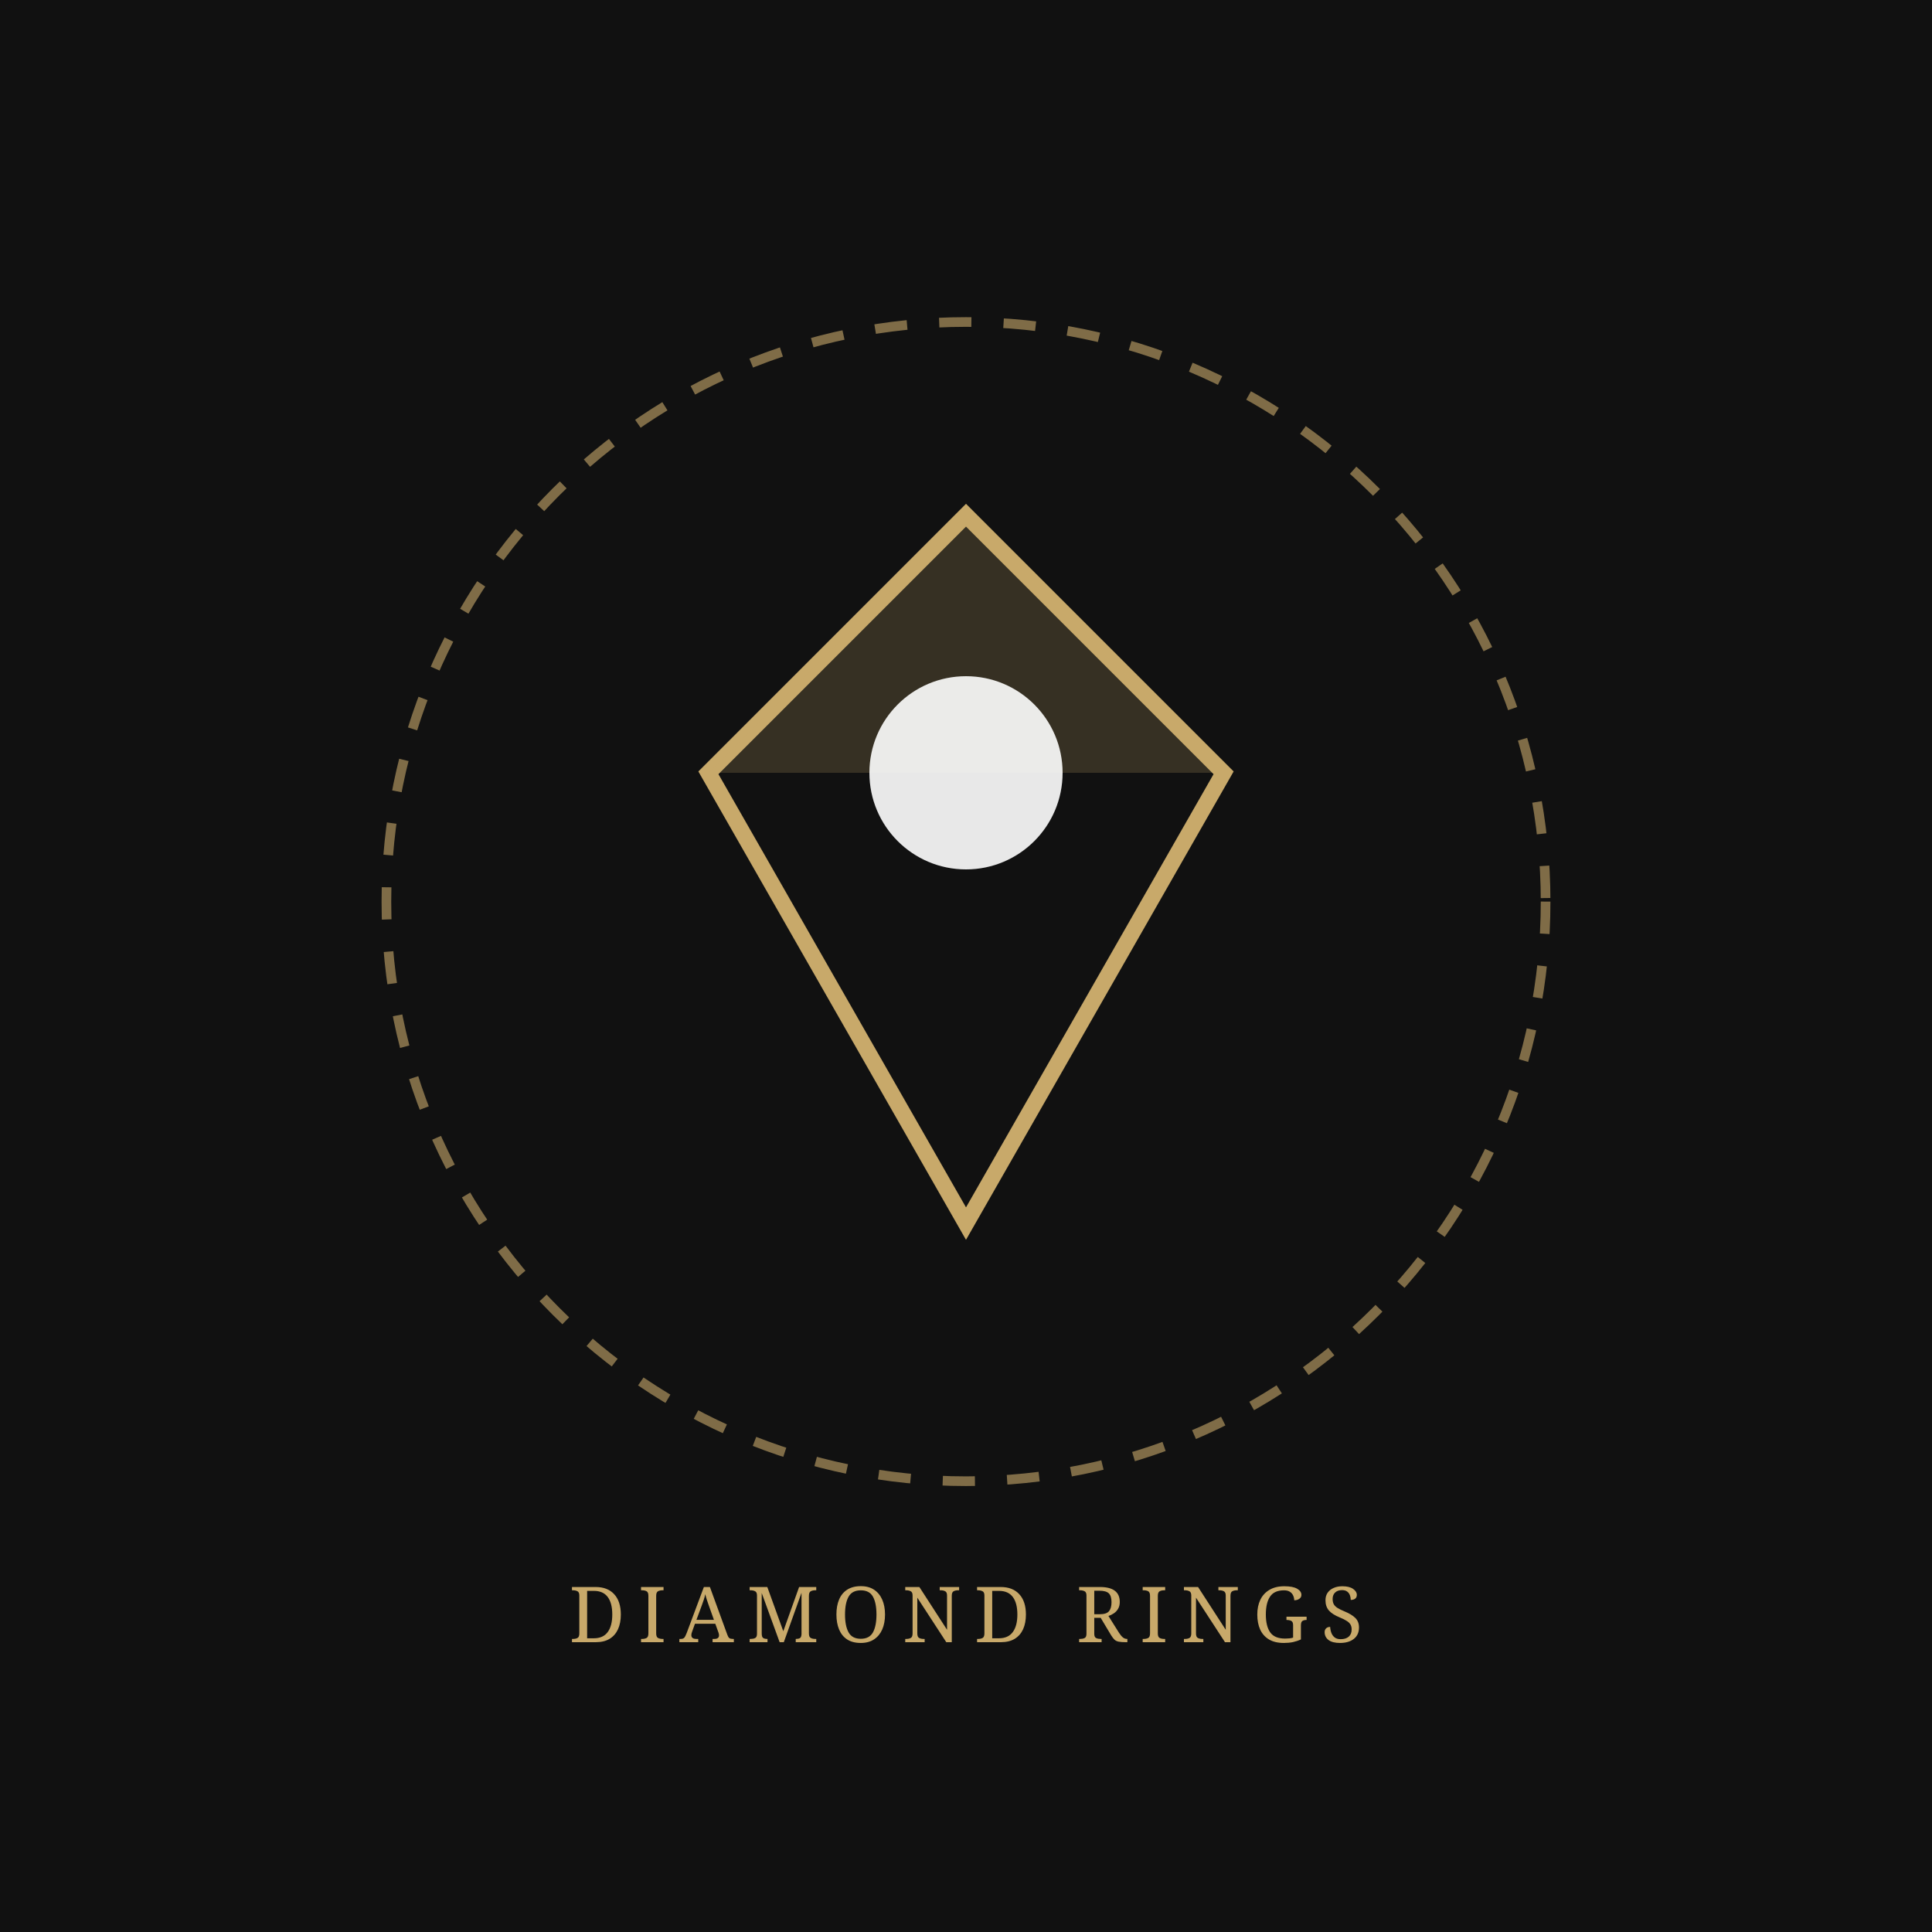
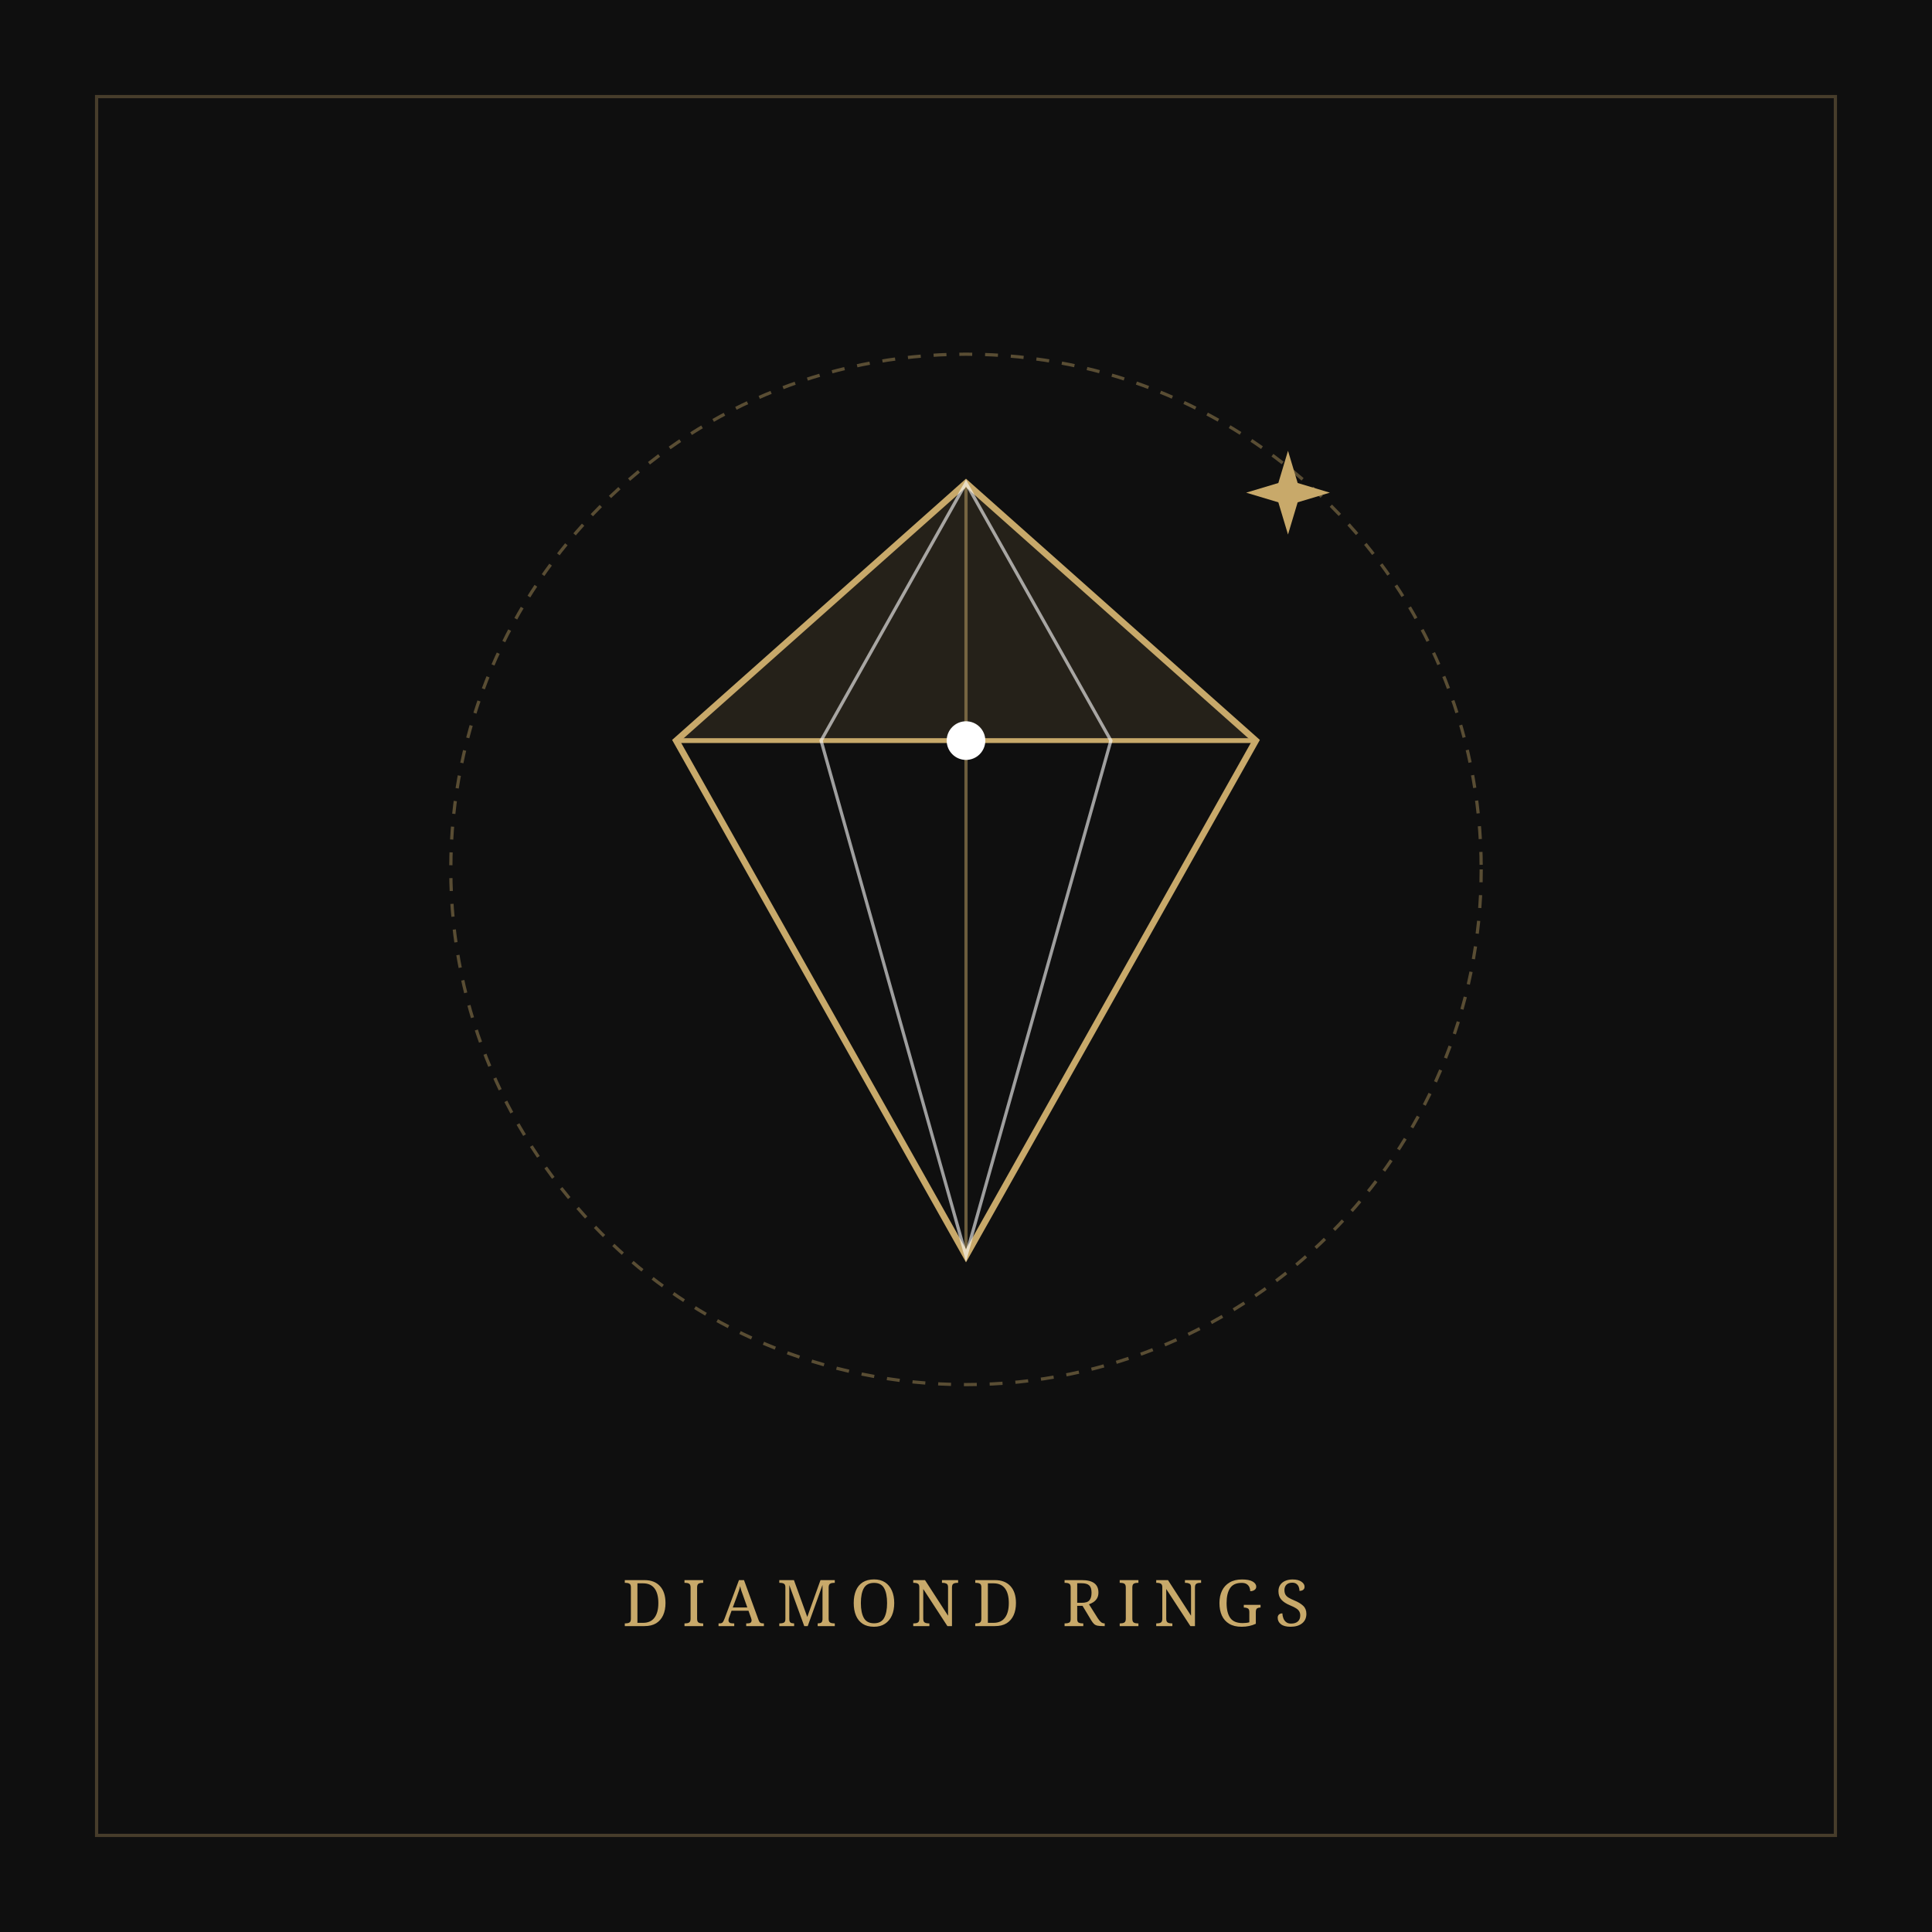
<svg xmlns="http://www.w3.org/2000/svg" viewBox="0 0 600 600" width="100%" height="100%">
-   <rect width="600" height="600" fill="#111111" />
-   <circle cx="300" cy="280" r="180" fill="none" stroke="#C8A96A" stroke-width="3" stroke-dasharray="10,10" opacity="0.6" />
-   <polygon points="300,160 380,240 300,380 220,240" fill="none" stroke="#C8A96A" stroke-width="5" />
-   <polygon points="300,160 380,240 220,240" fill="#C8A96A" opacity="0.2" />
-   <circle cx="300" cy="240" r="30" fill="#FFFFFF" opacity="0.9" />
-   <text x="300" y="510" text-anchor="middle" font-family="'Playfair Display', serif" font-size="24" fill="#C8A96A" letter-spacing="4">DIAMOND RINGS</text>
+   <rect width="600" height="600" fill="#0F0F0F" />
+   <rect x="30" y="30" width="540" height="540" fill="none" stroke="#C8A96A" stroke-width="1" opacity="0.3" />
+   <circle cx="300" cy="270" r="160" fill="none" stroke="#C8A96A" stroke-width="1" stroke-dasharray="4,4" opacity="0.4" />
+   <polygon points="300,150 390,230 300,390 210,230" fill="none" stroke="#C8A96A" stroke-width="2" />
+   <polygon points="300,150 390,230 210,230" fill="#C8A96A" opacity="0.12" />
+   <line x1="210" y1="230" x2="390" y2="230" stroke="#C8A96A" stroke-width="1.5" />
+   <line x1="300" y1="150" x2="300" y2="390" stroke="#C8A96A" stroke-width="1" opacity="0.5" />
+   <polygon points="300,150 345,230 300,390 255,230" fill="none" stroke="#FFFFFF" stroke-width="1" opacity="0.6" />
+   <circle cx="300" cy="230" r="6" fill="#FFFFFF" />
+   <path d="M 400,140 L 403,150 L 413,153 L 403,156 L 400,166 L 397,156 L 387,153 L 397,150 Z" fill="#C8A96A" />
+   <text x="300" y="505" text-anchor="middle" font-family="'Playfair Display', serif" font-size="20" font-weight="400" fill="#C8A96A" letter-spacing="4">DIAMOND RINGS</text>
</svg>
